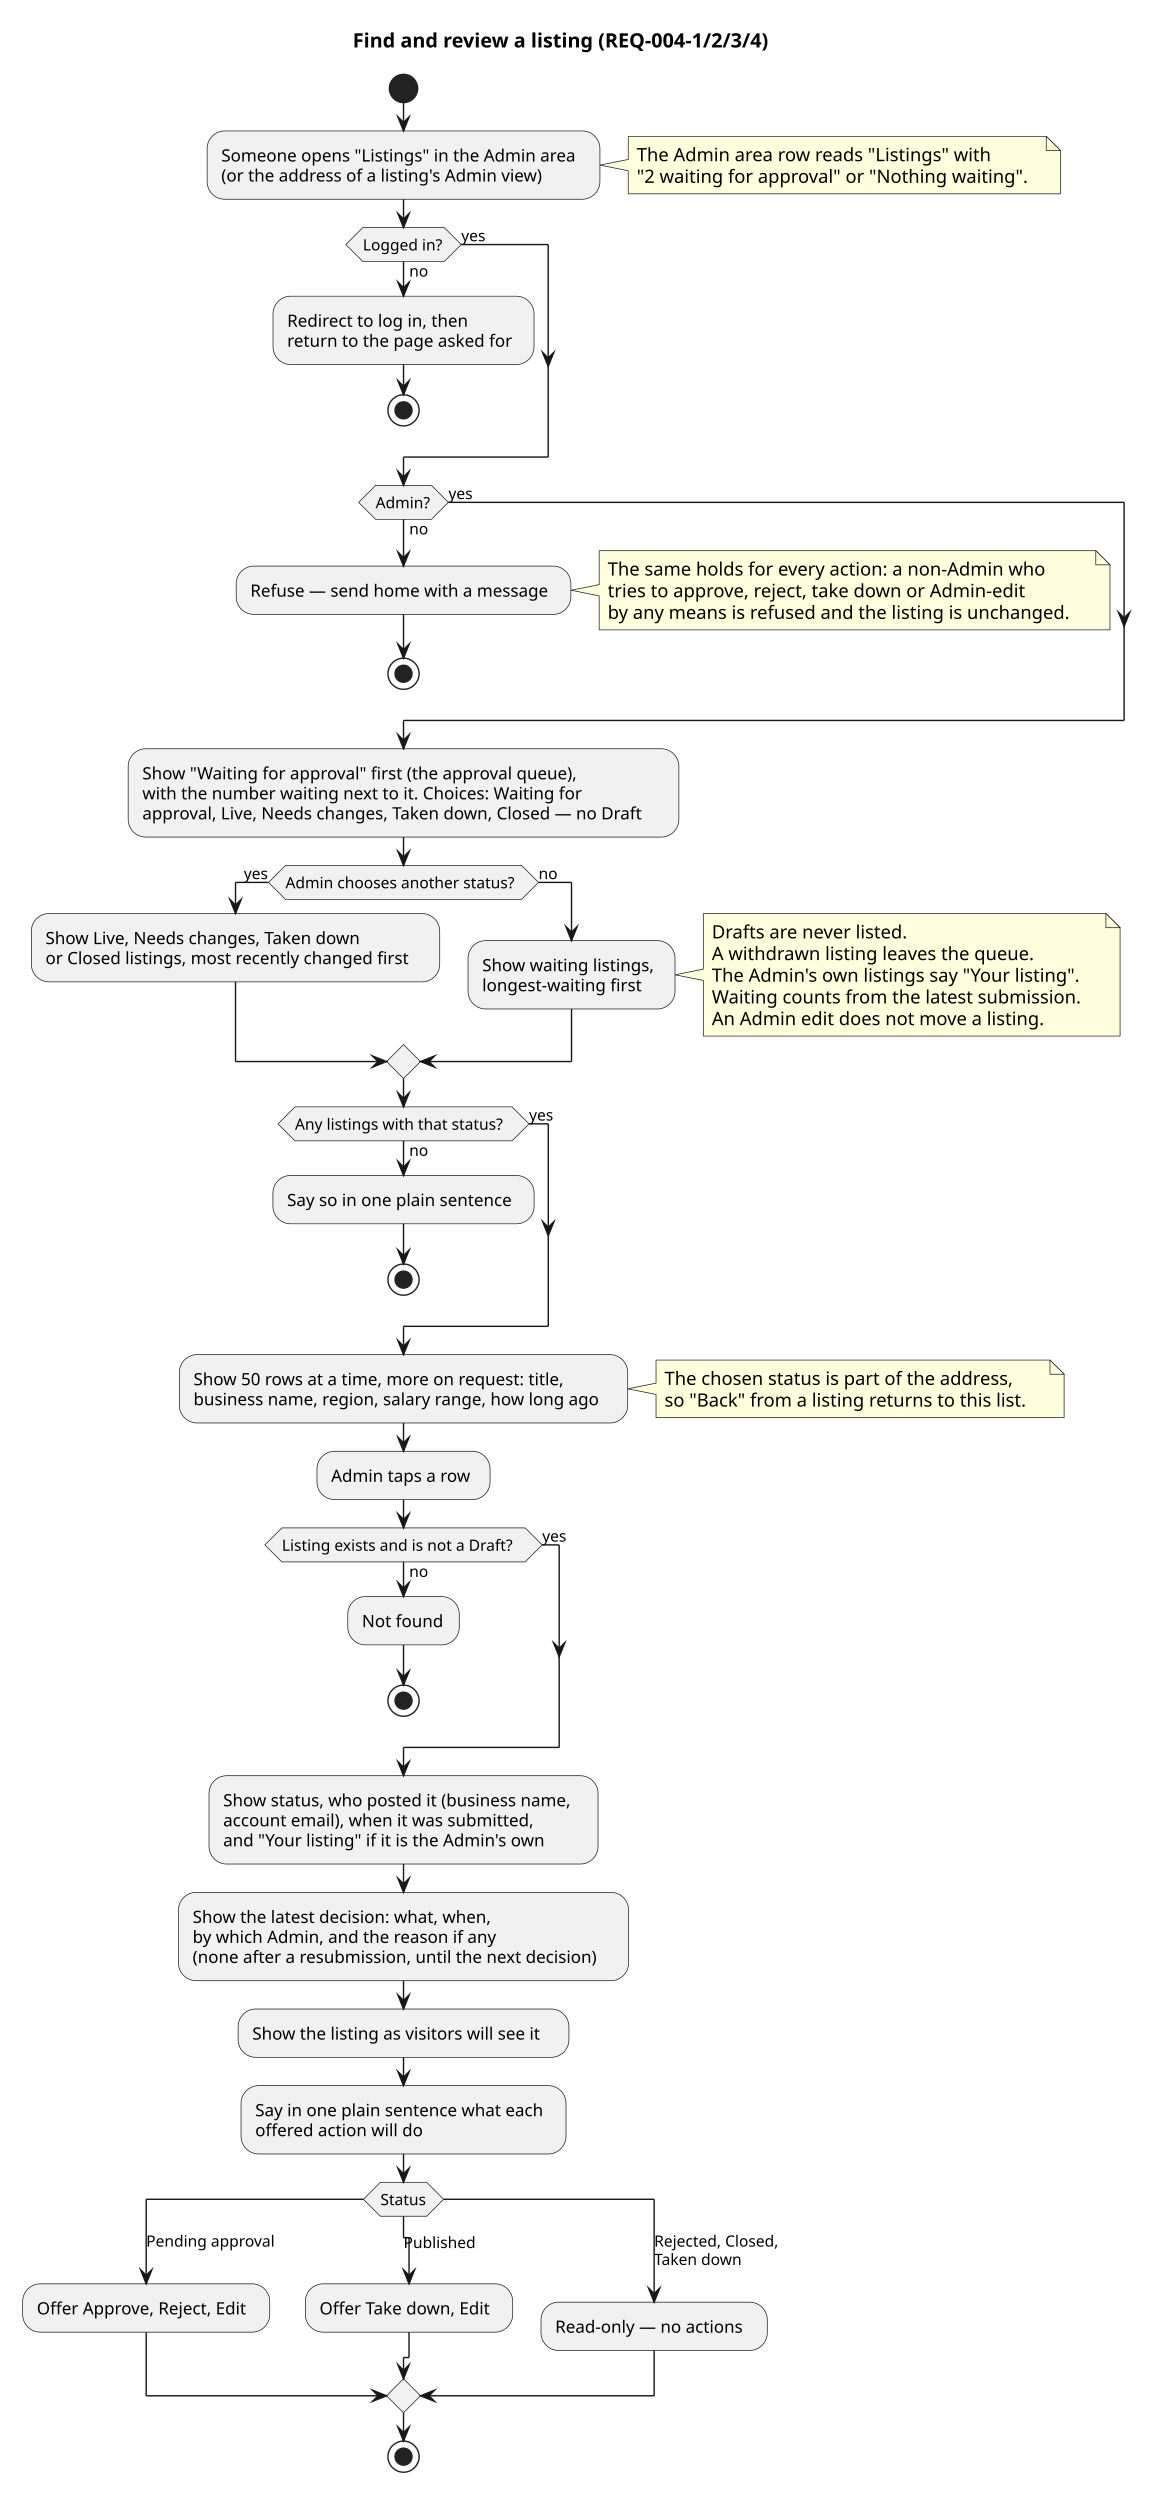
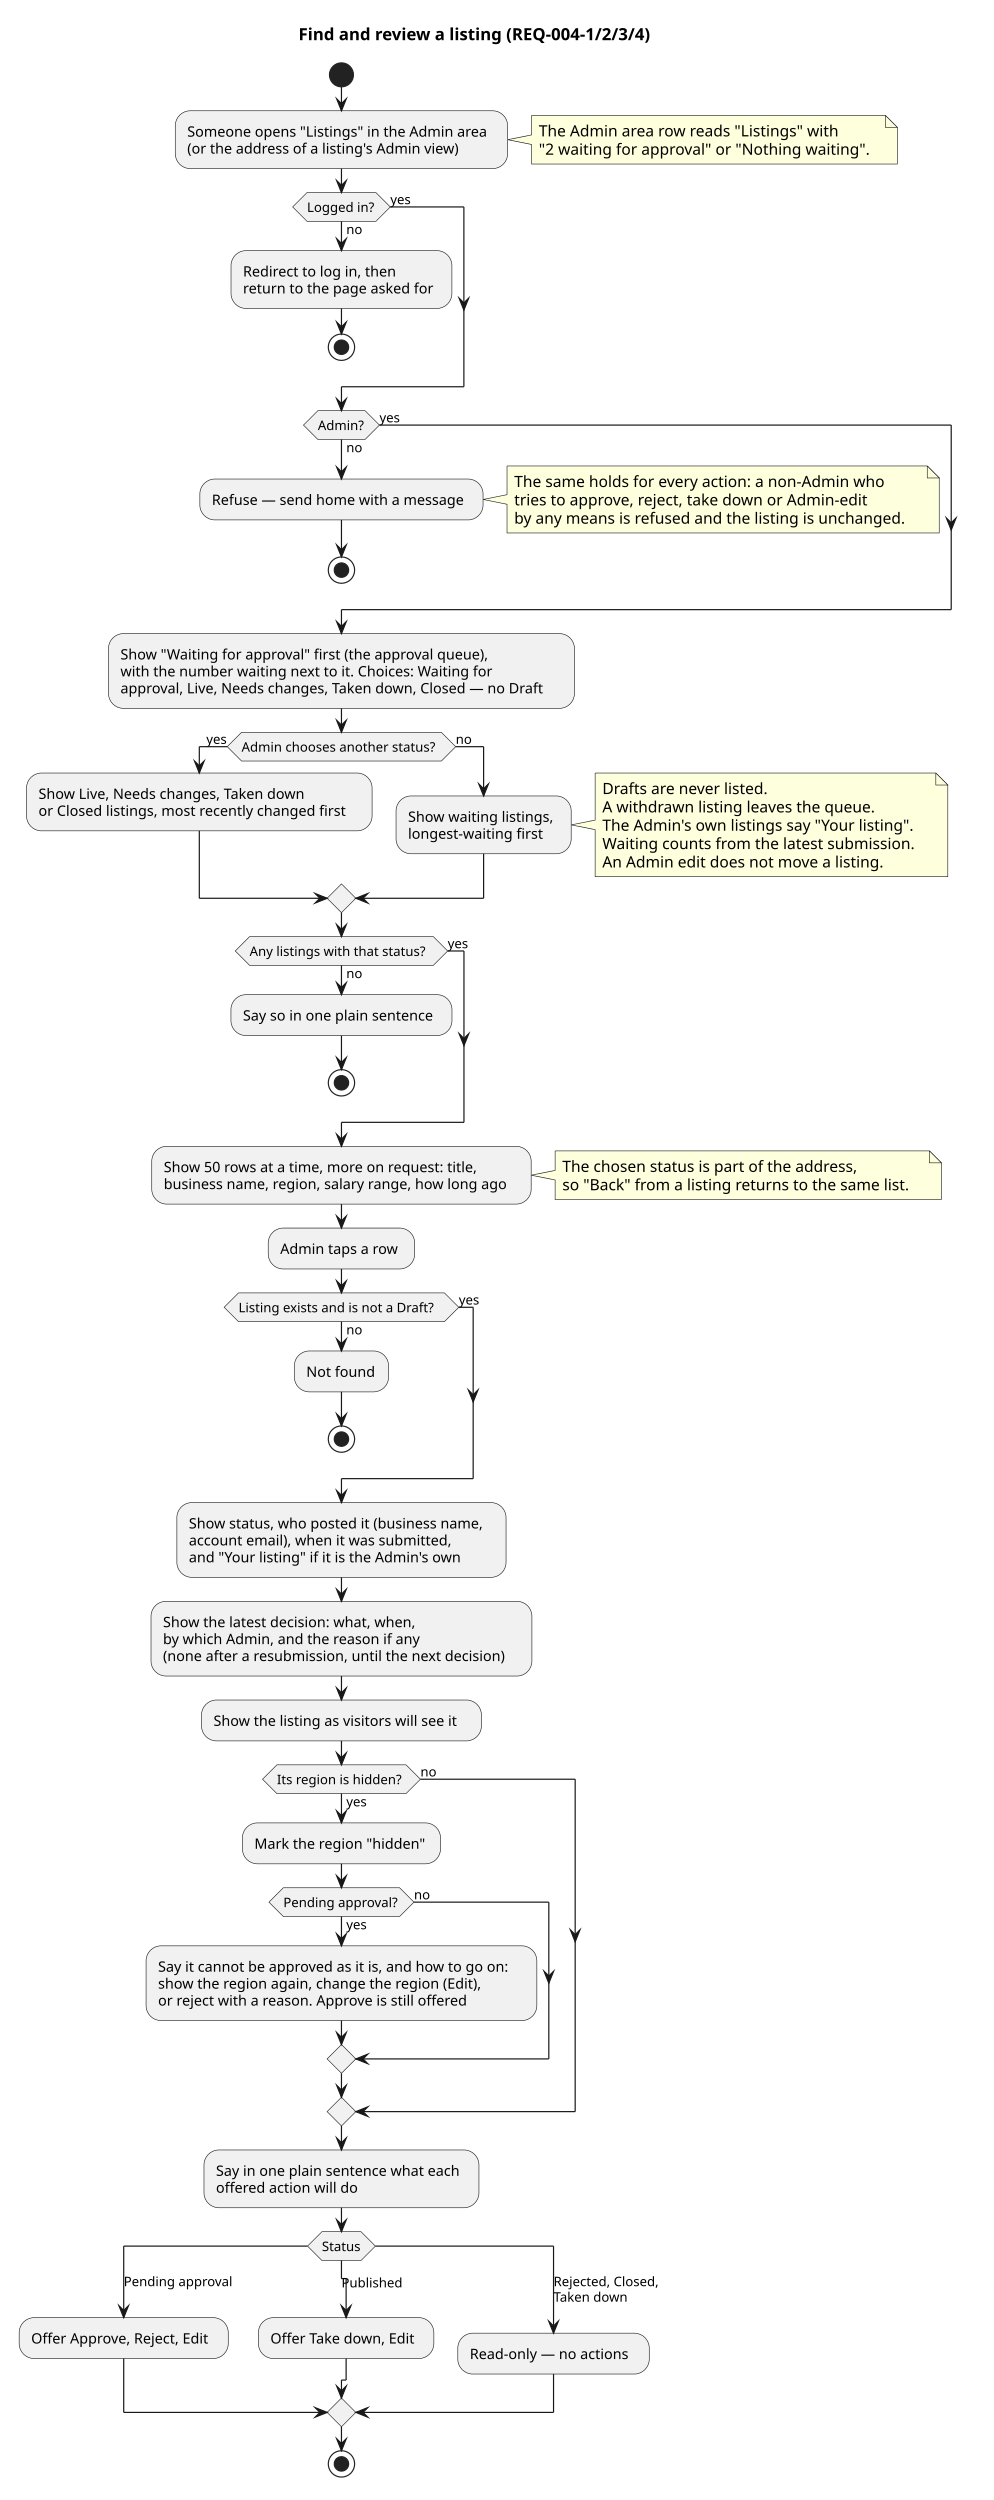
- <svg xmlns="http://www.w3.org/2000/svg" version="1.1" data-diagram-type="ACTIVITY" style="width:829px;height:1766px;background:#FFFFFF;" width="829px" height="1766px" viewBox="0 0 829 1766" zoomAndPan="magnify" preserveAspectRatio="none" contentStyleType="text/css">
+ <svg xmlns="http://www.w3.org/2000/svg" version="1.1" data-diagram-type="ACTIVITY" style="width:829px;height:2087px;background:#FFFFFF;" width="829px" height="2087px" viewBox="0 0 829 2087" zoomAndPan="magnify" preserveAspectRatio="none" contentStyleType="text/css">
  <defs />
  <g font-family="sans-serif" lengthAdjust="spacing">
    <g class="title" data-source-line="2">
      <text x="249.182" y="33.535" fill="#000" font-size="14" textLength="328.706" font-weight="700">Find and review a listing (REQ-004-1/2/3/4)</text>
    </g>
    <ellipse cx="285.05" cy="62.488" rx="10" ry="10" fill="#222" style="stroke:#222;stroke-width:1;" />
    <path d="M443.786,96.311 L443.786,112.621 L423.786,116.621 L443.786,120.621 L443.786,136.932 A0,0 0 0 0 443.786,136.932 L749.073,136.932 A0,0 0 0 0 749.073,136.932 L749.073,106.311 L739.073,96.311 L443.786,96.311 A0,0 0 0 0 443.786,96.311" style="stroke:#181818;stroke-width:0.5;" fill="#FEFFDD" />
    <path d="M739.073,96.311 L739.073,106.311 L749.073,106.311 L739.073,96.311" style="stroke:#181818;stroke-width:0.5;" fill="#FEFFDD" />
    <text x="449.786" y="113.879" fill="#000" font-size="13" textLength="259.27">The Admin area row reads "Listings" with</text>
    <text x="449.786" y="129.189" fill="#000" font-size="13" textLength="284.286">"2 waiting for approval" or "Nothing waiting".</text>
    <rect x="146.314" y="92.488" width="277.473" height="48.266" fill="#F1F1F1" style="stroke:#181818;stroke-width:0.5;" rx="12.5" ry="12.5" />
    <text x="156.314" y="114.09" fill="#000" font-size="12" textLength="257.473">Someone opens "Listings" in the Admin area</text>
    <text x="156.314" y="128.223" fill="#000" font-size="12" textLength="237.627">(or the address of a listing's Admin view)</text>
    <rect x="192.855" y="209.231" width="184.391" height="48.266" fill="#F1F1F1" style="stroke:#181818;stroke-width:0.5;" rx="12.5" ry="12.5" />
    <text x="202.855" y="230.833" fill="#000" font-size="12" textLength="133.676">Redirect to log in, then</text>
    <text x="202.855" y="244.966" fill="#000" font-size="12" textLength="164.391">return to the page asked for</text>
    <ellipse cx="285.05" cy="289.864" rx="11" ry="11" fill="none" style="stroke:#222;stroke-width:1;" />
    <ellipse cx="285.05" cy="289.864" rx="6" ry="6" fill="#222" style="stroke:#222;stroke-width:1;" />
    <polygon points="256.291,160.754,313.81,160.754,325.81,172.754,313.81,184.754,256.291,184.754,244.291,172.754,256.291,160.754" fill="#F1F1F1" style="stroke:#181818;stroke-width:0.5;stroke-linejoin:miter;stroke-miterlimit:10;" />
    <text x="289.05" y="195.389" fill="#000" font-size="11" textLength="13.583">no</text>
    <text x="256.291" y="176.911" fill="#000" font-size="11" textLength="57.519">Logged in?</text>
    <text x="325.81" y="170.434" fill="#000" font-size="11" textLength="17.483">yes</text>
    <path d="M423.261,388.999 L423.261,412.965 L403.261,416.965 L423.261,420.965 L423.261,444.931 A0,0 0 0 0 423.261,444.931 L784.07,444.931 A0,0 0 0 0 784.07,444.931 L784.07,398.999 L774.07,388.999 L423.261,388.999 A0,0 0 0 0 423.261,388.999" style="stroke:#181818;stroke-width:0.5;" fill="#FEFFDD" />
    <path d="M774.07,388.999 L774.07,398.999 L784.07,398.999 L774.07,388.999" style="stroke:#181818;stroke-width:0.5;" fill="#FEFFDD" />
    <text x="429.261" y="406.567" fill="#000" font-size="13" textLength="324.283">The same holds for every action: a non-Admin who</text>
    <text x="429.261" y="421.878" fill="#000" font-size="13" textLength="310.896">tries to approve, reject, take down or Admin-edit</text>
    <text x="429.261" y="437.188" fill="#000" font-size="13" textLength="339.809">by any means is refused and the listing is unchanged.</text>
    <rect x="166.839" y="399.898" width="236.422" height="34.133" fill="#F1F1F1" style="stroke:#181818;stroke-width:0.5;" rx="12.5" ry="12.5" />
    <text x="176.839" y="421.5" fill="#000" font-size="12" textLength="216.422">Refuse — send home with a message</text>
    <ellipse cx="285.05" cy="475.931" rx="11" ry="11" fill="none" style="stroke:#222;stroke-width:1;" />
    <ellipse cx="285.05" cy="475.931" rx="6" ry="6" fill="#222" style="stroke:#222;stroke-width:1;" />
    <polygon points="265.335,342.864,304.765,342.864,316.765,354.864,304.765,366.864,265.335,366.864,253.335,354.864,265.335,342.864" fill="#F1F1F1" style="stroke:#181818;stroke-width:0.5;stroke-linejoin:miter;stroke-miterlimit:10;" />
    <text x="289.05" y="377.499" fill="#000" font-size="11" textLength="13.583">no</text>
    <text x="265.335" y="359.021" fill="#000" font-size="11" textLength="39.429">Admin?</text>
    <text x="316.765" y="352.544" fill="#000" font-size="11" textLength="17.483">yes</text>
    <rect x="90.538" y="528.931" width="389.023" height="62.398" fill="#F1F1F1" style="stroke:#181818;stroke-width:0.5;" rx="12.5" ry="12.5" />
    <text x="100.538" y="550.532" fill="#000" font-size="12" textLength="316.09">Show "Waiting for approval" first (the approval queue),</text>
    <text x="100.538" y="564.665" fill="#000" font-size="12" textLength="323.789">with the number waiting next to it. Choices: Waiting for</text>
    <text x="100.538" y="578.798" fill="#000" font-size="12" textLength="369.023">approval, Live, Needs changes, Taken down, Closed — no Draft</text>
    <polygon points="201.669,611.329,368.431,611.329,380.431,623.329,368.431,635.329,201.669,635.329,189.669,623.329,201.669,611.329" fill="#F1F1F1" style="stroke:#181818;stroke-width:0.5;stroke-linejoin:miter;stroke-miterlimit:10;" />
    <text x="201.669" y="627.486" fill="#000" font-size="11" textLength="166.762">Admin chooses another status?</text>
    <text x="172.186" y="621.009" fill="#000" font-size="11" textLength="17.483">yes</text>
    <text x="380.431" y="621.009" fill="#000" font-size="11" textLength="13.583">no</text>
    <rect x="22.137" y="645.329" width="288.482" height="48.266" fill="#F1F1F1" style="stroke:#181818;stroke-width:0.5;" rx="12.5" ry="12.5" />
    <text x="32.137" y="666.931" fill="#000" font-size="12" textLength="230.707">Show Live, Needs changes, Taken down</text>
    <text x="32.137" y="681.063" fill="#000" font-size="12" textLength="268.482">or Closed listings, most recently changed first</text>
    <path d="M496.824,645.329 L496.824,684.605 L476.824,688.605 L496.824,692.605 L496.824,731.882 A0,0 0 0 0 496.824,731.882 L791.218,731.882 A0,0 0 0 0 791.218,731.882 L791.218,655.329 L781.218,645.329 L496.824,645.329 A0,0 0 0 0 496.824,645.329" style="stroke:#181818;stroke-width:0.5;" fill="#FEFFDD" />
    <path d="M781.218,645.329 L781.218,655.329 L791.218,655.329 L781.218,645.329" style="stroke:#181818;stroke-width:0.5;" fill="#FEFFDD" />
    <text x="502.824" y="662.897" fill="#000" font-size="13" textLength="143.73">Drafts are never listed.</text>
    <text x="502.824" y="678.208" fill="#000" font-size="13" textLength="235.809">A withdrawn listing leaves the queue.</text>
    <text x="502.824" y="693.519" fill="#000" font-size="13" textLength="273.394">The Admin's own listings say "Your listing".</text>
    <text x="502.824" y="708.829" fill="#000" font-size="13" textLength="270.563">Waiting counts from the latest submission.</text>
    <text x="502.824" y="724.14" fill="#000" font-size="13" textLength="246.264">An Admin edit does not move a listing.</text>
    <rect x="330.619" y="664.473" width="146.205" height="48.266" fill="#F1F1F1" style="stroke:#181818;stroke-width:0.5;" rx="12.5" ry="12.5" />
    <text x="340.619" y="686.074" fill="#000" font-size="12" textLength="126.205">Show waiting listings,</text>
    <text x="340.619" y="700.207" fill="#000" font-size="12" textLength="119.426">longest-waiting first</text>
    <polygon points="285.05,737.882,297.05,749.882,285.05,761.882,273.05,749.882,285.05,737.882" fill="#F1F1F1" style="stroke:#181818;stroke-width:0.5;stroke-linejoin:miter;stroke-miterlimit:10;" />
    <rect x="192.79" y="830.359" width="184.52" height="34.133" fill="#F1F1F1" style="stroke:#181818;stroke-width:0.5;" rx="12.5" ry="12.5" />
    <text x="202.79" y="851.961" fill="#000" font-size="12" textLength="164.52">Say so in one plain sentence</text>
    <ellipse cx="285.05" cy="903.926" rx="11" ry="11" fill="none" style="stroke:#222;stroke-width:1;" />
    <ellipse cx="285.05" cy="903.926" rx="6" ry="6" fill="#222" style="stroke:#222;stroke-width:1;" />
    <polygon points="208.375,781.882,361.725,781.882,373.725,793.882,361.725,805.882,208.375,805.882,196.375,793.882,208.375,781.882" fill="#F1F1F1" style="stroke:#181818;stroke-width:0.5;stroke-linejoin:miter;stroke-miterlimit:10;" />
    <text x="289.05" y="816.517" fill="#000" font-size="11" textLength="13.583">no</text>
    <text x="208.375" y="798.039" fill="#000" font-size="11" textLength="153.35">Any listings with that status?</text>
    <text x="373.725" y="791.562" fill="#000" font-size="11" textLength="17.483">yes</text>
-     <path d="M463.418,960.748 L463.418,977.059 L443.418,981.059 L463.418,985.059 L463.418,1001.369 A0,0 0 0 0 463.418,1001.369 L751.686,1001.369 A0,0 0 0 0 751.686,1001.369 L751.686,970.748 L741.686,960.748 L463.418,960.748 A0,0 0 0 0 463.418,960.748" style="stroke:#181818;stroke-width:0.5;" fill="#FEFFDD" />
-     <path d="M741.686,960.748 L741.686,970.748 L751.686,970.748 L741.686,960.748" style="stroke:#181818;stroke-width:0.5;" fill="#FEFFDD" />
+     <path d="M463.418,960.748 L463.418,977.059 L443.418,981.059 L463.418,985.059 L463.418,1001.369 A0,0 0 0 0 463.418,1001.369 L785.843,1001.369 A0,0 0 0 0 785.843,1001.369 L785.843,970.748 L775.843,960.748 L463.418,960.748 A0,0 0 0 0 463.418,960.748" style="stroke:#181818;stroke-width:0.5;" fill="#FEFFDD" />
+     <path d="M775.843,960.748 L775.843,970.748 L785.843,970.748 L775.843,960.748" style="stroke:#181818;stroke-width:0.5;" fill="#FEFFDD" />
    <text x="469.418" y="978.316" fill="#000" font-size="13" textLength="257.537">The chosen status is part of the address,</text>
-     <text x="469.418" y="993.627" fill="#000" font-size="13" textLength="267.268">so "Back" from a listing returns to this list.</text>
+     <text x="469.418" y="993.627" fill="#000" font-size="13" textLength="301.425">so "Back" from a listing returns to the same list.</text>
    <rect x="126.682" y="956.926" width="316.736" height="48.266" fill="#F1F1F1" style="stroke:#181818;stroke-width:0.5;" rx="12.5" ry="12.5" />
    <text x="136.682" y="978.527" fill="#000" font-size="12" textLength="273.973">Show 50 rows at a time, more on request: title,</text>
    <text x="136.682" y="992.66" fill="#000" font-size="12" textLength="296.736">business name, region, salary range, how long ago</text>
    <rect x="223.909" y="1025.191" width="122.281" height="34.133" fill="#F1F1F1" style="stroke:#181818;stroke-width:0.5;" rx="12.5" ry="12.5" />
    <text x="233.909" y="1046.793" fill="#000" font-size="12" textLength="102.281">Admin taps a row</text>
    <rect x="245.674" y="1127.802" width="78.752" height="34.133" fill="#F1F1F1" style="stroke:#181818;stroke-width:0.5;" rx="12.5" ry="12.5" />
    <text x="255.674" y="1149.403" fill="#000" font-size="12" textLength="58.752">Not found</text>
    <ellipse cx="285.05" cy="1201.368" rx="11" ry="11" fill="none" style="stroke:#222;stroke-width:1;" />
    <ellipse cx="285.05" cy="1201.368" rx="6" ry="6" fill="#222" style="stroke:#222;stroke-width:1;" />
    <polygon points="199.102,1079.324,370.998,1079.324,382.998,1091.324,370.998,1103.324,199.102,1103.324,187.102,1091.324,199.102,1079.324" fill="#F1F1F1" style="stroke:#181818;stroke-width:0.5;stroke-linejoin:miter;stroke-miterlimit:10;" />
    <text x="289.05" y="1113.959" fill="#000" font-size="11" textLength="13.583">no</text>
    <text x="199.102" y="1095.481" fill="#000" font-size="11" textLength="171.896">Listing exists and is not a Draft?</text>
    <text x="382.998" y="1089.004" fill="#000" font-size="11" textLength="17.483">yes</text>
    <rect x="147.653" y="1254.368" width="274.795" height="62.398" fill="#F1F1F1" style="stroke:#181818;stroke-width:0.5;" rx="12.5" ry="12.5" />
    <text x="157.653" y="1275.97" fill="#000" font-size="12" textLength="254.795">Show status, who posted it (business name,</text>
    <text x="157.653" y="1290.103" fill="#000" font-size="12" textLength="227.385">account email), when it was submitted,</text>
    <text x="157.653" y="1304.235" fill="#000" font-size="12" textLength="239.039">and "Your listing" if it is the Admin's own</text>
    <rect x="126.067" y="1336.767" width="317.967" height="62.398" fill="#F1F1F1" style="stroke:#181818;stroke-width:0.5;" rx="12.5" ry="12.5" />
    <text x="136.067" y="1358.368" fill="#000" font-size="12" textLength="218.291">Show the latest decision: what, when,</text>
    <text x="136.067" y="1372.501" fill="#000" font-size="12" textLength="223.535">by which Admin, and the reason if any</text>
    <text x="136.067" y="1386.634" fill="#000" font-size="12" textLength="297.967">(none after a resubmission, until the next decision)</text>
    <rect x="168.219" y="1419.165" width="233.662" height="34.133" fill="#F1F1F1" style="stroke:#181818;stroke-width:0.5;" rx="12.5" ry="12.5" />
    <text x="178.219" y="1440.767" fill="#000" font-size="12" textLength="213.662">Show the listing as visitors will see it</text>
-     <rect x="170.279" y="1473.298" width="229.543" height="48.266" fill="#F1F1F1" style="stroke:#181818;stroke-width:0.5;" rx="12.5" ry="12.5" />
-     <text x="180.279" y="1494.899" fill="#000" font-size="12" textLength="209.543">Say in one plain sentence what each</text>
-     <text x="180.279" y="1509.032" fill="#000" font-size="12" textLength="123.545">offered action will do</text>
-     <polygon points="268.719,1541.563,301.381,1541.563,313.381,1553.563,301.381,1565.563,268.719,1565.563,256.719,1553.563,268.719,1541.563" fill="#F1F1F1" style="stroke:#181818;stroke-width:0.5;stroke-linejoin:miter;stroke-miterlimit:10;" />
-     <text x="268.719" y="1557.721" fill="#000" font-size="11" textLength="32.662">Status</text>
-     <rect x="16" y="1613.294" width="174.547" height="34.133" fill="#F1F1F1" style="stroke:#181818;stroke-width:0.5;" rx="12.5" ry="12.5" />
-     <text x="26" y="1634.896" fill="#000" font-size="12" textLength="154.547">Offer Approve, Reject, Edit</text>
-     <rect x="215.705" y="1613.294" width="146.475" height="34.133" fill="#F1F1F1" style="stroke:#181818;stroke-width:0.5;" rx="12.5" ry="12.5" />
-     <text x="225.705" y="1634.896" fill="#000" font-size="12" textLength="126.475">Offer Take down, Edit</text>
-     <rect x="382.179" y="1626.249" width="159.828" height="34.133" fill="#F1F1F1" style="stroke:#181818;stroke-width:0.5;" rx="12.5" ry="12.5" />
-     <text x="392.179" y="1647.851" fill="#000" font-size="12" textLength="139.828">Read-only — no actions</text>
-     <polygon points="285.05,1680.382,285.05,1680.382,297.05,1692.382,285.05,1704.382,285.05,1704.382,273.05,1692.382,285.05,1680.382" fill="#F1F1F1" style="stroke:#181818;stroke-width:0.5;stroke-linejoin:miter;stroke-miterlimit:10;" />
-     <ellipse cx="285.05" cy="1735.382" rx="11" ry="11" fill="none" style="stroke:#222;stroke-width:1;" />
-     <ellipse cx="285.05" cy="1735.382" rx="6" ry="6" fill="#222" style="stroke:#222;stroke-width:1;" />
+     <rect x="202.359" y="1521.775" width="165.383" height="34.133" fill="#F1F1F1" style="stroke:#181818;stroke-width:0.5;" rx="12.5" ry="12.5" />
+     <text x="212.359" y="1543.377" fill="#000" font-size="12" textLength="145.383">Mark the region "hidden"</text>
+     <rect x="121.945" y="1624.386" width="326.211" height="62.398" fill="#F1F1F1" style="stroke:#181818;stroke-width:0.5;" rx="12.5" ry="12.5" />
+     <text x="131.945" y="1645.987" fill="#000" font-size="12" textLength="306.211">Say it cannot be approved as it is, and how to go on:</text>
+     <text x="131.945" y="1660.12" fill="#000" font-size="12" textLength="279.633">show the region again, change the region (Edit),</text>
+     <text x="131.945" y="1674.253" fill="#000" font-size="12" textLength="270.645">or reject with a reason. Approve is still offered</text>
+     <polygon points="236.514,1575.908,333.586,1575.908,345.586,1587.908,333.586,1599.908,236.514,1599.908,224.514,1587.908,236.514,1575.908" fill="#F1F1F1" style="stroke:#181818;stroke-width:0.5;stroke-linejoin:miter;stroke-miterlimit:10;" />
+     <text x="289.05" y="1610.543" fill="#000" font-size="11" textLength="17.483">yes</text>
+     <text x="236.514" y="1592.065" fill="#000" font-size="11" textLength="97.072">Pending approval?</text>
+     <text x="345.586" y="1585.588" fill="#000" font-size="11" textLength="13.583">no</text>
+     <polygon points="285.05,1706.784,297.05,1718.784,285.05,1730.784,273.05,1718.784,285.05,1706.784" fill="#F1F1F1" style="stroke:#181818;stroke-width:0.5;stroke-linejoin:miter;stroke-miterlimit:10;" />
+     <polygon points="231.14,1473.298,338.96,1473.298,350.96,1485.298,338.96,1497.298,231.14,1497.298,219.14,1485.298,231.14,1473.298" fill="#F1F1F1" style="stroke:#181818;stroke-width:0.5;stroke-linejoin:miter;stroke-miterlimit:10;" />
+     <text x="289.05" y="1507.933" fill="#000" font-size="11" textLength="17.483">yes</text>
+     <text x="231.14" y="1489.455" fill="#000" font-size="11" textLength="107.819">Its region is hidden?</text>
+     <text x="350.96" y="1482.978" fill="#000" font-size="11" textLength="13.583">no</text>
+     <polygon points="285.05,1750.784,297.05,1762.784,285.05,1774.784,273.05,1762.784,285.05,1750.784" fill="#F1F1F1" style="stroke:#181818;stroke-width:0.5;stroke-linejoin:miter;stroke-miterlimit:10;" />
+     <rect x="170.279" y="1794.784" width="229.543" height="48.266" fill="#F1F1F1" style="stroke:#181818;stroke-width:0.5;" rx="12.5" ry="12.5" />
+     <text x="180.279" y="1816.386" fill="#000" font-size="12" textLength="209.543">Say in one plain sentence what each</text>
+     <text x="180.279" y="1830.519" fill="#000" font-size="12" textLength="123.545">offered action will do</text>
+     <polygon points="268.719,1863.05,301.381,1863.05,313.381,1875.05,301.381,1887.05,268.719,1887.05,256.719,1875.05,268.719,1863.05" fill="#F1F1F1" style="stroke:#181818;stroke-width:0.5;stroke-linejoin:miter;stroke-miterlimit:10;" />
+     <text x="268.719" y="1879.207" fill="#000" font-size="11" textLength="32.662">Status</text>
+     <rect x="16" y="1934.78" width="174.547" height="34.133" fill="#F1F1F1" style="stroke:#181818;stroke-width:0.5;" rx="12.5" ry="12.5" />
+     <text x="26" y="1956.382" fill="#000" font-size="12" textLength="154.547">Offer Approve, Reject, Edit</text>
+     <rect x="215.705" y="1934.78" width="146.475" height="34.133" fill="#F1F1F1" style="stroke:#181818;stroke-width:0.5;" rx="12.5" ry="12.5" />
+     <text x="225.705" y="1956.382" fill="#000" font-size="12" textLength="126.475">Offer Take down, Edit</text>
+     <rect x="382.179" y="1947.735" width="159.828" height="34.133" fill="#F1F1F1" style="stroke:#181818;stroke-width:0.5;" rx="12.5" ry="12.5" />
+     <text x="392.179" y="1969.337" fill="#000" font-size="12" textLength="139.828">Read-only — no actions</text>
+     <polygon points="285.05,2001.868,285.05,2001.868,297.05,2013.868,285.05,2025.868,285.05,2025.868,273.05,2013.868,285.05,2001.868" fill="#F1F1F1" style="stroke:#181818;stroke-width:0.5;stroke-linejoin:miter;stroke-miterlimit:10;" />
+     <ellipse cx="285.05" cy="2056.868" rx="11" ry="11" fill="none" style="stroke:#222;stroke-width:1;" />
+     <ellipse cx="285.05" cy="2056.868" rx="6" ry="6" fill="#222" style="stroke:#222;stroke-width:1;" />
    <line x1="285.05" y1="72.488" x2="285.05" y2="92.488" style="stroke:#181818;stroke-width:1;" />
    <polygon points="281.05,82.488,285.05,92.488,289.05,82.488,285.05,86.488" fill="#181818" style="stroke:#181818;stroke-width:1;stroke-linejoin:miter;stroke-miterlimit:10;" />
    <line x1="285.05" y1="257.497" x2="285.05" y2="278.864" style="stroke:#181818;stroke-width:1;" />
    <polygon points="281.05,268.864,285.05,278.864,289.05,268.864,285.05,272.864" fill="#181818" style="stroke:#181818;stroke-width:1;stroke-linejoin:miter;stroke-miterlimit:10;" />
    <line x1="285.05" y1="184.754" x2="285.05" y2="209.231" style="stroke:#181818;stroke-width:1;" />
    <polygon points="281.05,199.231,285.05,209.231,289.05,199.231,285.05,203.231" fill="#181818" style="stroke:#181818;stroke-width:1;stroke-linejoin:miter;stroke-miterlimit:10;" />
    <line x1="325.81" y1="172.754" x2="387.245" y2="172.754" style="stroke:#181818;stroke-width:1;" />
    <polygon points="383.245,248.864,387.245,258.864,391.245,248.864,387.245,252.864" fill="#181818" style="stroke:#181818;stroke-width:1;stroke-linejoin:miter;stroke-miterlimit:10;" />
    <line x1="387.245" y1="172.754" x2="387.245" y2="322.864" style="stroke:#181818;stroke-width:1;" />
    <line x1="387.245" y1="322.864" x2="285.05" y2="322.864" style="stroke:#181818;stroke-width:1;" />
    <line x1="285.05" y1="322.864" x2="285.05" y2="342.864" style="stroke:#181818;stroke-width:1;" />
    <polygon points="281.05,332.864,285.05,342.864,289.05,332.864,285.05,336.864" fill="#181818" style="stroke:#181818;stroke-width:1;stroke-linejoin:miter;stroke-miterlimit:10;" />
    <line x1="285.05" y1="140.754" x2="285.05" y2="160.754" style="stroke:#181818;stroke-width:1;" />
    <polygon points="281.05,150.754,285.05,160.754,289.05,150.754,285.05,154.754" fill="#181818" style="stroke:#181818;stroke-width:1;stroke-linejoin:miter;stroke-miterlimit:10;" />
    <line x1="285.05" y1="434.031" x2="285.05" y2="464.931" style="stroke:#181818;stroke-width:1;" />
    <polygon points="281.05,454.931,285.05,464.931,289.05,454.931,285.05,458.931" fill="#181818" style="stroke:#181818;stroke-width:1;stroke-linejoin:miter;stroke-miterlimit:10;" />
    <line x1="285.05" y1="366.864" x2="285.05" y2="399.898" style="stroke:#181818;stroke-width:1;" />
    <polygon points="281.05,389.898,285.05,399.898,289.05,389.898,285.05,393.898" fill="#181818" style="stroke:#181818;stroke-width:1;stroke-linejoin:miter;stroke-miterlimit:10;" />
    <line x1="316.765" y1="354.864" x2="794.07" y2="354.864" style="stroke:#181818;stroke-width:1;" />
    <polygon points="790.07,432.465,794.07,442.465,798.07,432.465,794.07,436.465" fill="#181818" style="stroke:#181818;stroke-width:1;stroke-linejoin:miter;stroke-miterlimit:10;" />
    <line x1="794.07" y1="354.864" x2="794.07" y2="508.931" style="stroke:#181818;stroke-width:1;" />
    <line x1="794.07" y1="508.931" x2="285.05" y2="508.931" style="stroke:#181818;stroke-width:1;" />
    <line x1="285.05" y1="508.931" x2="285.05" y2="528.931" style="stroke:#181818;stroke-width:1;" />
    <polygon points="281.05,518.931,285.05,528.931,289.05,518.931,285.05,522.931" fill="#181818" style="stroke:#181818;stroke-width:1;stroke-linejoin:miter;stroke-miterlimit:10;" />
    <line x1="189.669" y1="623.329" x2="166.378" y2="623.329" style="stroke:#181818;stroke-width:1;" />
    <line x1="166.378" y1="623.329" x2="166.378" y2="645.329" style="stroke:#181818;stroke-width:1;" />
    <polygon points="162.378,635.329,166.378,645.329,170.378,635.329,166.378,639.329" fill="#181818" style="stroke:#181818;stroke-width:1;stroke-linejoin:miter;stroke-miterlimit:10;" />
    <line x1="380.431" y1="623.329" x2="403.722" y2="623.329" style="stroke:#181818;stroke-width:1;" />
    <line x1="403.722" y1="623.329" x2="403.722" y2="664.473" style="stroke:#181818;stroke-width:1;" />
    <polygon points="399.722,654.473,403.722,664.473,407.722,654.473,403.722,658.473" fill="#181818" style="stroke:#181818;stroke-width:1;stroke-linejoin:miter;stroke-miterlimit:10;" />
    <line x1="166.378" y1="693.595" x2="166.378" y2="749.882" style="stroke:#181818;stroke-width:1;" />
    <line x1="166.378" y1="749.882" x2="273.05" y2="749.882" style="stroke:#181818;stroke-width:1;" />
    <polygon points="263.05,745.882,273.05,749.882,263.05,753.882,267.05,749.882" fill="#181818" style="stroke:#181818;stroke-width:1;stroke-linejoin:miter;stroke-miterlimit:10;" />
    <line x1="403.722" y1="712.738" x2="403.722" y2="749.882" style="stroke:#181818;stroke-width:1;" />
    <line x1="403.722" y1="749.882" x2="297.05" y2="749.882" style="stroke:#181818;stroke-width:1;" />
    <polygon points="307.05,745.882,297.05,749.882,307.05,753.882,303.05,749.882" fill="#181818" style="stroke:#181818;stroke-width:1;stroke-linejoin:miter;stroke-miterlimit:10;" />
    <line x1="285.05" y1="591.329" x2="285.05" y2="611.329" style="stroke:#181818;stroke-width:1;" />
    <polygon points="281.05,601.329,285.05,611.329,289.05,601.329,285.05,605.329" fill="#181818" style="stroke:#181818;stroke-width:1;stroke-linejoin:miter;stroke-miterlimit:10;" />
    <line x1="285.05" y1="864.492" x2="285.05" y2="892.926" style="stroke:#181818;stroke-width:1;" />
    <polygon points="281.05,882.926,285.05,892.926,289.05,882.926,285.05,886.926" fill="#181818" style="stroke:#181818;stroke-width:1;stroke-linejoin:miter;stroke-miterlimit:10;" />
    <line x1="285.05" y1="805.882" x2="285.05" y2="830.359" style="stroke:#181818;stroke-width:1;" />
    <polygon points="281.05,820.359,285.05,830.359,289.05,820.359,285.05,824.359" fill="#181818" style="stroke:#181818;stroke-width:1;stroke-linejoin:miter;stroke-miterlimit:10;" />
    <line x1="373.725" y1="793.882" x2="387.31" y2="793.882" style="stroke:#181818;stroke-width:1;" />
    <polygon points="383.31,862.926,387.31,872.926,391.31,862.926,387.31,866.926" fill="#181818" style="stroke:#181818;stroke-width:1;stroke-linejoin:miter;stroke-miterlimit:10;" />
    <line x1="387.31" y1="793.882" x2="387.31" y2="936.926" style="stroke:#181818;stroke-width:1;" />
    <line x1="387.31" y1="936.926" x2="285.05" y2="936.926" style="stroke:#181818;stroke-width:1;" />
    <line x1="285.05" y1="936.926" x2="285.05" y2="956.926" style="stroke:#181818;stroke-width:1;" />
    <polygon points="281.05,946.926,285.05,956.926,289.05,946.926,285.05,950.926" fill="#181818" style="stroke:#181818;stroke-width:1;stroke-linejoin:miter;stroke-miterlimit:10;" />
    <line x1="285.05" y1="761.882" x2="285.05" y2="781.882" style="stroke:#181818;stroke-width:1;" />
    <polygon points="281.05,771.882,285.05,781.882,289.05,771.882,285.05,775.882" fill="#181818" style="stroke:#181818;stroke-width:1;stroke-linejoin:miter;stroke-miterlimit:10;" />
    <line x1="285.05" y1="1005.191" x2="285.05" y2="1025.191" style="stroke:#181818;stroke-width:1;" />
    <polygon points="281.05,1015.191,285.05,1025.191,289.05,1015.191,285.05,1019.191" fill="#181818" style="stroke:#181818;stroke-width:1;stroke-linejoin:miter;stroke-miterlimit:10;" />
    <line x1="285.05" y1="1161.935" x2="285.05" y2="1190.368" style="stroke:#181818;stroke-width:1;" />
    <polygon points="281.05,1180.368,285.05,1190.368,289.05,1180.368,285.05,1184.368" fill="#181818" style="stroke:#181818;stroke-width:1;stroke-linejoin:miter;stroke-miterlimit:10;" />
    <line x1="285.05" y1="1103.324" x2="285.05" y2="1127.802" style="stroke:#181818;stroke-width:1;" />
    <polygon points="281.05,1117.802,285.05,1127.802,289.05,1117.802,285.05,1121.802" fill="#181818" style="stroke:#181818;stroke-width:1;stroke-linejoin:miter;stroke-miterlimit:10;" />
    <line x1="382.998" y1="1091.324" x2="394.998" y2="1091.324" style="stroke:#181818;stroke-width:1;" />
    <polygon points="390.998,1160.368,394.998,1170.368,398.998,1160.368,394.998,1164.368" fill="#181818" style="stroke:#181818;stroke-width:1;stroke-linejoin:miter;stroke-miterlimit:10;" />
    <line x1="394.998" y1="1091.324" x2="394.998" y2="1234.368" style="stroke:#181818;stroke-width:1;" />
    <line x1="394.998" y1="1234.368" x2="285.05" y2="1234.368" style="stroke:#181818;stroke-width:1;" />
    <line x1="285.05" y1="1234.368" x2="285.05" y2="1254.368" style="stroke:#181818;stroke-width:1;" />
    <polygon points="281.05,1244.368,285.05,1254.368,289.05,1244.368,285.05,1248.368" fill="#181818" style="stroke:#181818;stroke-width:1;stroke-linejoin:miter;stroke-miterlimit:10;" />
    <line x1="285.05" y1="1059.324" x2="285.05" y2="1079.324" style="stroke:#181818;stroke-width:1;" />
    <polygon points="281.05,1069.324,285.05,1079.324,289.05,1069.324,285.05,1073.324" fill="#181818" style="stroke:#181818;stroke-width:1;stroke-linejoin:miter;stroke-miterlimit:10;" />
    <line x1="285.05" y1="1316.767" x2="285.05" y2="1336.767" style="stroke:#181818;stroke-width:1;" />
    <polygon points="281.05,1326.767,285.05,1336.767,289.05,1326.767,285.05,1330.767" fill="#181818" style="stroke:#181818;stroke-width:1;stroke-linejoin:miter;stroke-miterlimit:10;" />
    <line x1="285.05" y1="1399.165" x2="285.05" y2="1419.165" style="stroke:#181818;stroke-width:1;" />
    <polygon points="281.05,1409.165,285.05,1419.165,289.05,1409.165,285.05,1413.165" fill="#181818" style="stroke:#181818;stroke-width:1;stroke-linejoin:miter;stroke-miterlimit:10;" />
+     <line x1="285.05" y1="1599.908" x2="285.05" y2="1624.386" style="stroke:#181818;stroke-width:1;" />
+     <polygon points="281.05,1614.386,285.05,1624.386,289.05,1614.386,285.05,1618.386" fill="#181818" style="stroke:#181818;stroke-width:1;stroke-linejoin:miter;stroke-miterlimit:10;" />
+     <line x1="345.586" y1="1587.908" x2="458.156" y2="1587.908" style="stroke:#181818;stroke-width:1;" />
+     <polygon points="454.156,1645.585,458.156,1655.585,462.156,1645.585,458.156,1649.585" fill="#181818" style="stroke:#181818;stroke-width:1;stroke-linejoin:miter;stroke-miterlimit:10;" />
+     <line x1="458.156" y1="1587.908" x2="458.156" y2="1718.784" style="stroke:#181818;stroke-width:1;" />
+     <line x1="458.156" y1="1718.784" x2="297.05" y2="1718.784" style="stroke:#181818;stroke-width:1;" />
+     <polygon points="307.05,1714.784,297.05,1718.784,307.05,1722.784,303.05,1718.784" fill="#181818" style="stroke:#181818;stroke-width:1;stroke-linejoin:miter;stroke-miterlimit:10;" />
+     <line x1="285.05" y1="1686.784" x2="285.05" y2="1706.784" style="stroke:#181818;stroke-width:1;" />
+     <polygon points="281.05,1696.784,285.05,1706.784,289.05,1696.784,285.05,1700.784" fill="#181818" style="stroke:#181818;stroke-width:1;stroke-linejoin:miter;stroke-miterlimit:10;" />
+     <line x1="285.05" y1="1555.908" x2="285.05" y2="1575.908" style="stroke:#181818;stroke-width:1;" />
+     <polygon points="281.05,1565.908,285.05,1575.908,289.05,1565.908,285.05,1569.908" fill="#181818" style="stroke:#181818;stroke-width:1;stroke-linejoin:miter;stroke-miterlimit:10;" />
+     <line x1="285.05" y1="1497.298" x2="285.05" y2="1521.775" style="stroke:#181818;stroke-width:1;" />
+     <polygon points="281.05,1511.775,285.05,1521.775,289.05,1511.775,285.05,1515.775" fill="#181818" style="stroke:#181818;stroke-width:1;stroke-linejoin:miter;stroke-miterlimit:10;" />
+     <line x1="350.96" y1="1485.298" x2="480.156" y2="1485.298" style="stroke:#181818;stroke-width:1;" />
+     <polygon points="476.156,1611.019,480.156,1621.019,484.156,1611.019,480.156,1615.019" fill="#181818" style="stroke:#181818;stroke-width:1;stroke-linejoin:miter;stroke-miterlimit:10;" />
+     <line x1="480.156" y1="1485.298" x2="480.156" y2="1762.784" style="stroke:#181818;stroke-width:1;" />
+     <line x1="480.156" y1="1762.784" x2="297.05" y2="1762.784" style="stroke:#181818;stroke-width:1;" />
+     <polygon points="307.05,1758.784,297.05,1762.784,307.05,1766.784,303.05,1762.784" fill="#181818" style="stroke:#181818;stroke-width:1;stroke-linejoin:miter;stroke-miterlimit:10;" />
+     <line x1="285.05" y1="1730.784" x2="285.05" y2="1750.784" style="stroke:#181818;stroke-width:1;" />
+     <polygon points="281.05,1740.784,285.05,1750.784,289.05,1740.784,285.05,1744.784" fill="#181818" style="stroke:#181818;stroke-width:1;stroke-linejoin:miter;stroke-miterlimit:10;" />
    <line x1="285.05" y1="1453.298" x2="285.05" y2="1473.298" style="stroke:#181818;stroke-width:1;" />
    <polygon points="281.05,1463.298,285.05,1473.298,289.05,1463.298,285.05,1467.298" fill="#181818" style="stroke:#181818;stroke-width:1;stroke-linejoin:miter;stroke-miterlimit:10;" />
-     <line x1="256.719" y1="1553.563" x2="103.273" y2="1553.563" style="stroke:#181818;stroke-width:1;" />
-     <line x1="103.273" y1="1553.563" x2="103.273" y2="1613.294" style="stroke:#181818;stroke-width:1;" />
-     <polygon points="99.273,1603.294,103.273,1613.294,107.273,1603.294,103.273,1607.294" fill="#181818" style="stroke:#181818;stroke-width:1;stroke-linejoin:miter;stroke-miterlimit:10;" />
-     <text x="103.273" y="1587.019" fill="#000" font-size="11" textLength="92.431">Pending approval</text>
-     <line x1="313.381" y1="1553.563" x2="462.093" y2="1553.563" style="stroke:#181818;stroke-width:1;" />
-     <line x1="462.093" y1="1553.563" x2="462.093" y2="1626.249" style="stroke:#181818;stroke-width:1;" />
-     <polygon points="458.093,1616.249,462.093,1626.249,466.093,1616.249,462.093,1620.249" fill="#181818" style="stroke:#181818;stroke-width:1;stroke-linejoin:miter;stroke-miterlimit:10;" />
-     <text x="462.093" y="1587.019" fill="#000" font-size="11" textLength="92.007">Rejected, Closed,</text>
-     <text x="462.093" y="1599.974" fill="#000" font-size="11" textLength="64.877">Taken down</text>
-     <line x1="285.05" y1="1565.563" x2="285.05" y2="1580.717" style="stroke:#181818;stroke-width:1;" />
-     <line x1="285.05" y1="1580.717" x2="288.942" y2="1580.717" style="stroke:#181818;stroke-width:1;" />
-     <line x1="288.942" y1="1580.717" x2="288.942" y2="1613.294" style="stroke:#181818;stroke-width:1;" />
-     <polygon points="284.942,1603.294,288.942,1613.294,292.942,1603.294,288.942,1607.294" fill="#181818" style="stroke:#181818;stroke-width:1;stroke-linejoin:miter;stroke-miterlimit:10;" />
-     <text x="285.05" y="1588.019" fill="#000" font-size="11" textLength="51.675">Published</text>
-     <line x1="103.273" y1="1647.427" x2="103.273" y2="1692.382" style="stroke:#181818;stroke-width:1;" />
-     <line x1="103.273" y1="1692.382" x2="273.05" y2="1692.382" style="stroke:#181818;stroke-width:1;" />
-     <polygon points="263.05,1688.382,273.05,1692.382,263.05,1696.382,267.05,1692.382" fill="#181818" style="stroke:#181818;stroke-width:1;stroke-linejoin:miter;stroke-miterlimit:10;" />
-     <line x1="462.093" y1="1660.382" x2="462.093" y2="1692.382" style="stroke:#181818;stroke-width:1;" />
-     <line x1="462.093" y1="1692.382" x2="297.05" y2="1692.382" style="stroke:#181818;stroke-width:1;" />
-     <polygon points="307.05,1688.382,297.05,1692.382,307.05,1696.382,303.05,1692.382" fill="#181818" style="stroke:#181818;stroke-width:1;stroke-linejoin:miter;stroke-miterlimit:10;" />
-     <line x1="288.942" y1="1647.427" x2="288.942" y2="1665.382" style="stroke:#181818;stroke-width:1;" />
-     <line x1="288.942" y1="1665.382" x2="285.05" y2="1665.382" style="stroke:#181818;stroke-width:1;" />
-     <line x1="285.05" y1="1665.382" x2="285.05" y2="1680.382" style="stroke:#181818;stroke-width:1;" />
-     <polygon points="281.05,1670.382,285.05,1680.382,289.05,1670.382,285.05,1674.382" fill="#181818" style="stroke:#181818;stroke-width:1;stroke-linejoin:miter;stroke-miterlimit:10;" />
-     <line x1="285.05" y1="1521.563" x2="285.05" y2="1541.563" style="stroke:#181818;stroke-width:1;" />
-     <polygon points="281.05,1531.563,285.05,1541.563,289.05,1531.563,285.05,1535.563" fill="#181818" style="stroke:#181818;stroke-width:1;stroke-linejoin:miter;stroke-miterlimit:10;" />
-     <line x1="285.05" y1="1704.382" x2="285.05" y2="1724.382" style="stroke:#181818;stroke-width:1;" />
-     <polygon points="281.05,1714.382,285.05,1724.382,289.05,1714.382,285.05,1718.382" fill="#181818" style="stroke:#181818;stroke-width:1;stroke-linejoin:miter;stroke-miterlimit:10;" />
+     <line x1="285.05" y1="1774.784" x2="285.05" y2="1794.784" style="stroke:#181818;stroke-width:1;" />
+     <polygon points="281.05,1784.784,285.05,1794.784,289.05,1784.784,285.05,1788.784" fill="#181818" style="stroke:#181818;stroke-width:1;stroke-linejoin:miter;stroke-miterlimit:10;" />
+     <line x1="256.719" y1="1875.05" x2="103.273" y2="1875.05" style="stroke:#181818;stroke-width:1;" />
+     <line x1="103.273" y1="1875.05" x2="103.273" y2="1934.78" style="stroke:#181818;stroke-width:1;" />
+     <polygon points="99.273,1924.78,103.273,1934.78,107.273,1924.78,103.273,1928.78" fill="#181818" style="stroke:#181818;stroke-width:1;stroke-linejoin:miter;stroke-miterlimit:10;" />
+     <text x="103.273" y="1908.505" fill="#000" font-size="11" textLength="92.431">Pending approval</text>
+     <line x1="313.381" y1="1875.05" x2="462.093" y2="1875.05" style="stroke:#181818;stroke-width:1;" />
+     <line x1="462.093" y1="1875.05" x2="462.093" y2="1947.735" style="stroke:#181818;stroke-width:1;" />
+     <polygon points="458.093,1937.735,462.093,1947.735,466.093,1937.735,462.093,1941.735" fill="#181818" style="stroke:#181818;stroke-width:1;stroke-linejoin:miter;stroke-miterlimit:10;" />
+     <text x="462.093" y="1908.505" fill="#000" font-size="11" textLength="92.007">Rejected, Closed,</text>
+     <text x="462.093" y="1921.46" fill="#000" font-size="11" textLength="64.877">Taken down</text>
+     <line x1="285.05" y1="1887.05" x2="285.05" y2="1902.203" style="stroke:#181818;stroke-width:1;" />
+     <line x1="285.05" y1="1902.203" x2="288.942" y2="1902.203" style="stroke:#181818;stroke-width:1;" />
+     <line x1="288.942" y1="1902.203" x2="288.942" y2="1934.78" style="stroke:#181818;stroke-width:1;" />
+     <polygon points="284.942,1924.78,288.942,1934.78,292.942,1924.78,288.942,1928.78" fill="#181818" style="stroke:#181818;stroke-width:1;stroke-linejoin:miter;stroke-miterlimit:10;" />
+     <text x="285.05" y="1909.505" fill="#000" font-size="11" textLength="51.675">Published</text>
+     <line x1="103.273" y1="1968.913" x2="103.273" y2="2013.868" style="stroke:#181818;stroke-width:1;" />
+     <line x1="103.273" y1="2013.868" x2="273.05" y2="2013.868" style="stroke:#181818;stroke-width:1;" />
+     <polygon points="263.05,2009.868,273.05,2013.868,263.05,2017.868,267.05,2013.868" fill="#181818" style="stroke:#181818;stroke-width:1;stroke-linejoin:miter;stroke-miterlimit:10;" />
+     <line x1="462.093" y1="1981.868" x2="462.093" y2="2013.868" style="stroke:#181818;stroke-width:1;" />
+     <line x1="462.093" y1="2013.868" x2="297.05" y2="2013.868" style="stroke:#181818;stroke-width:1;" />
+     <polygon points="307.05,2009.868,297.05,2013.868,307.05,2017.868,303.05,2013.868" fill="#181818" style="stroke:#181818;stroke-width:1;stroke-linejoin:miter;stroke-miterlimit:10;" />
+     <line x1="288.942" y1="1968.913" x2="288.942" y2="1986.868" style="stroke:#181818;stroke-width:1;" />
+     <line x1="288.942" y1="1986.868" x2="285.05" y2="1986.868" style="stroke:#181818;stroke-width:1;" />
+     <line x1="285.05" y1="1986.868" x2="285.05" y2="2001.868" style="stroke:#181818;stroke-width:1;" />
+     <polygon points="281.05,1991.868,285.05,2001.868,289.05,1991.868,285.05,1995.868" fill="#181818" style="stroke:#181818;stroke-width:1;stroke-linejoin:miter;stroke-miterlimit:10;" />
+     <line x1="285.05" y1="1843.05" x2="285.05" y2="1863.05" style="stroke:#181818;stroke-width:1;" />
+     <polygon points="281.05,1853.05,285.05,1863.05,289.05,1853.05,285.05,1857.05" fill="#181818" style="stroke:#181818;stroke-width:1;stroke-linejoin:miter;stroke-miterlimit:10;" />
+     <line x1="285.05" y1="2025.868" x2="285.05" y2="2045.868" style="stroke:#181818;stroke-width:1;" />
+     <polygon points="281.05,2035.868,285.05,2045.868,289.05,2035.868,285.05,2039.868" fill="#181818" style="stroke:#181818;stroke-width:1;stroke-linejoin:miter;stroke-miterlimit:10;" />
  </g>
</svg>
